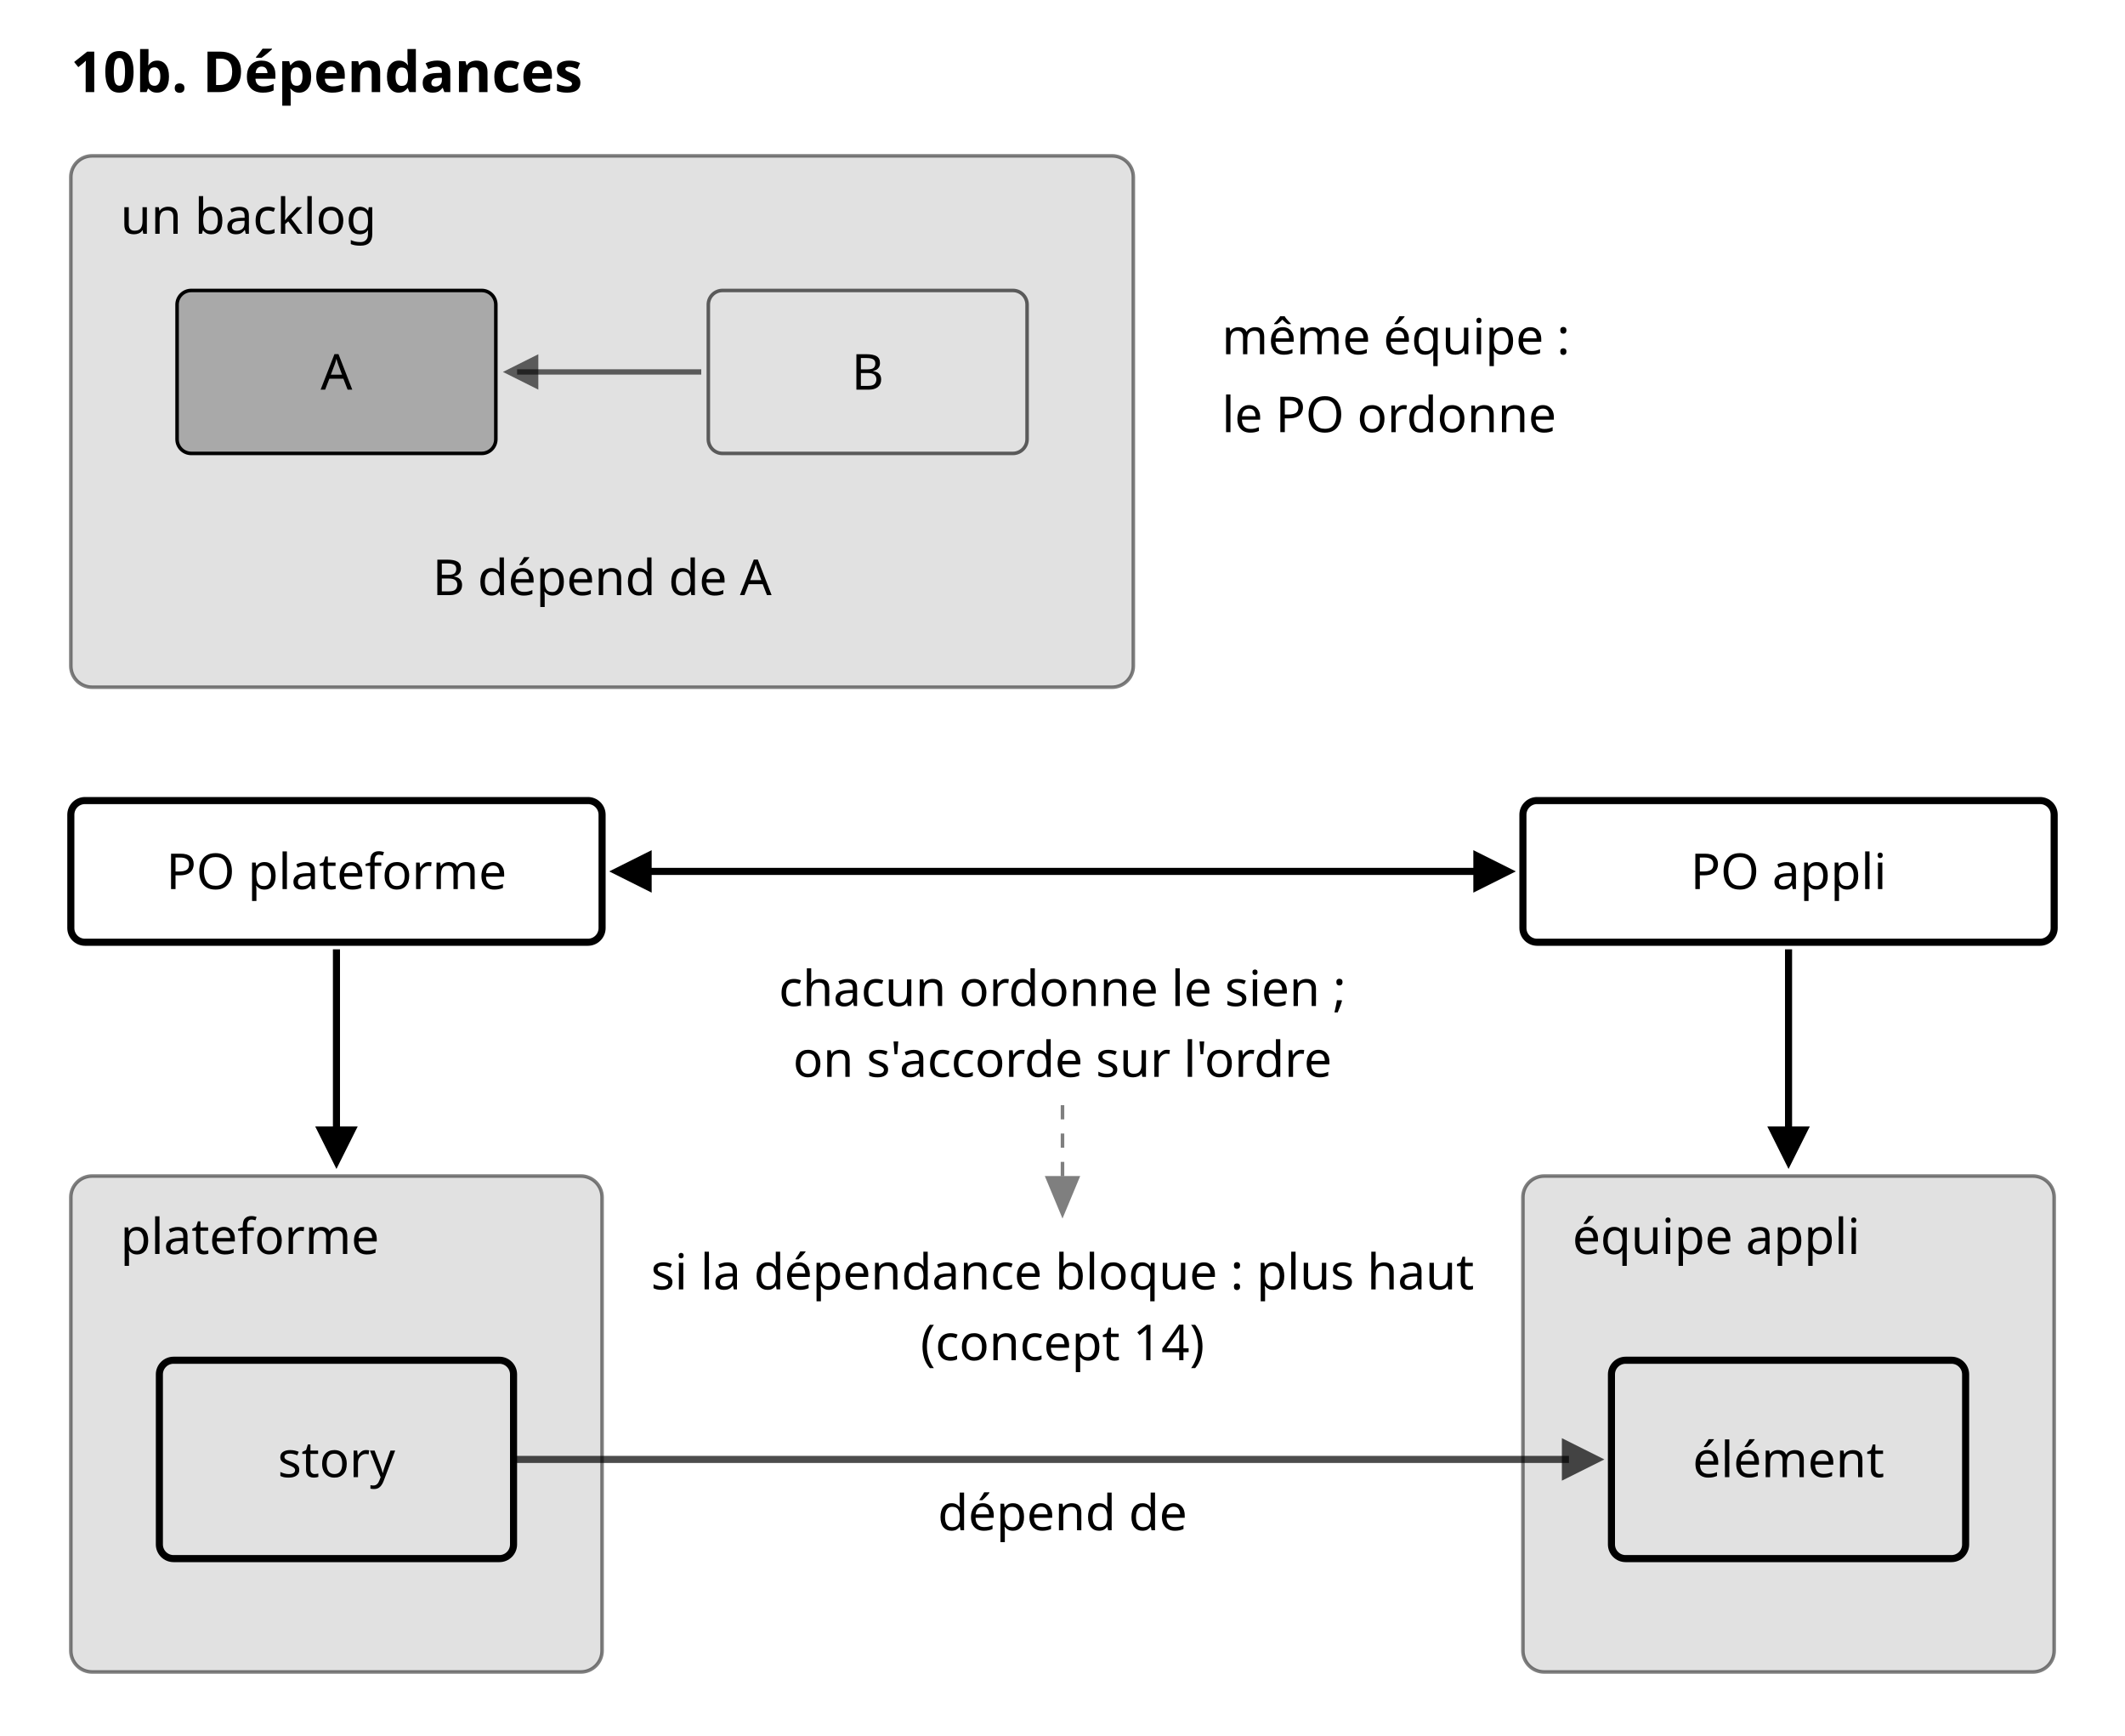
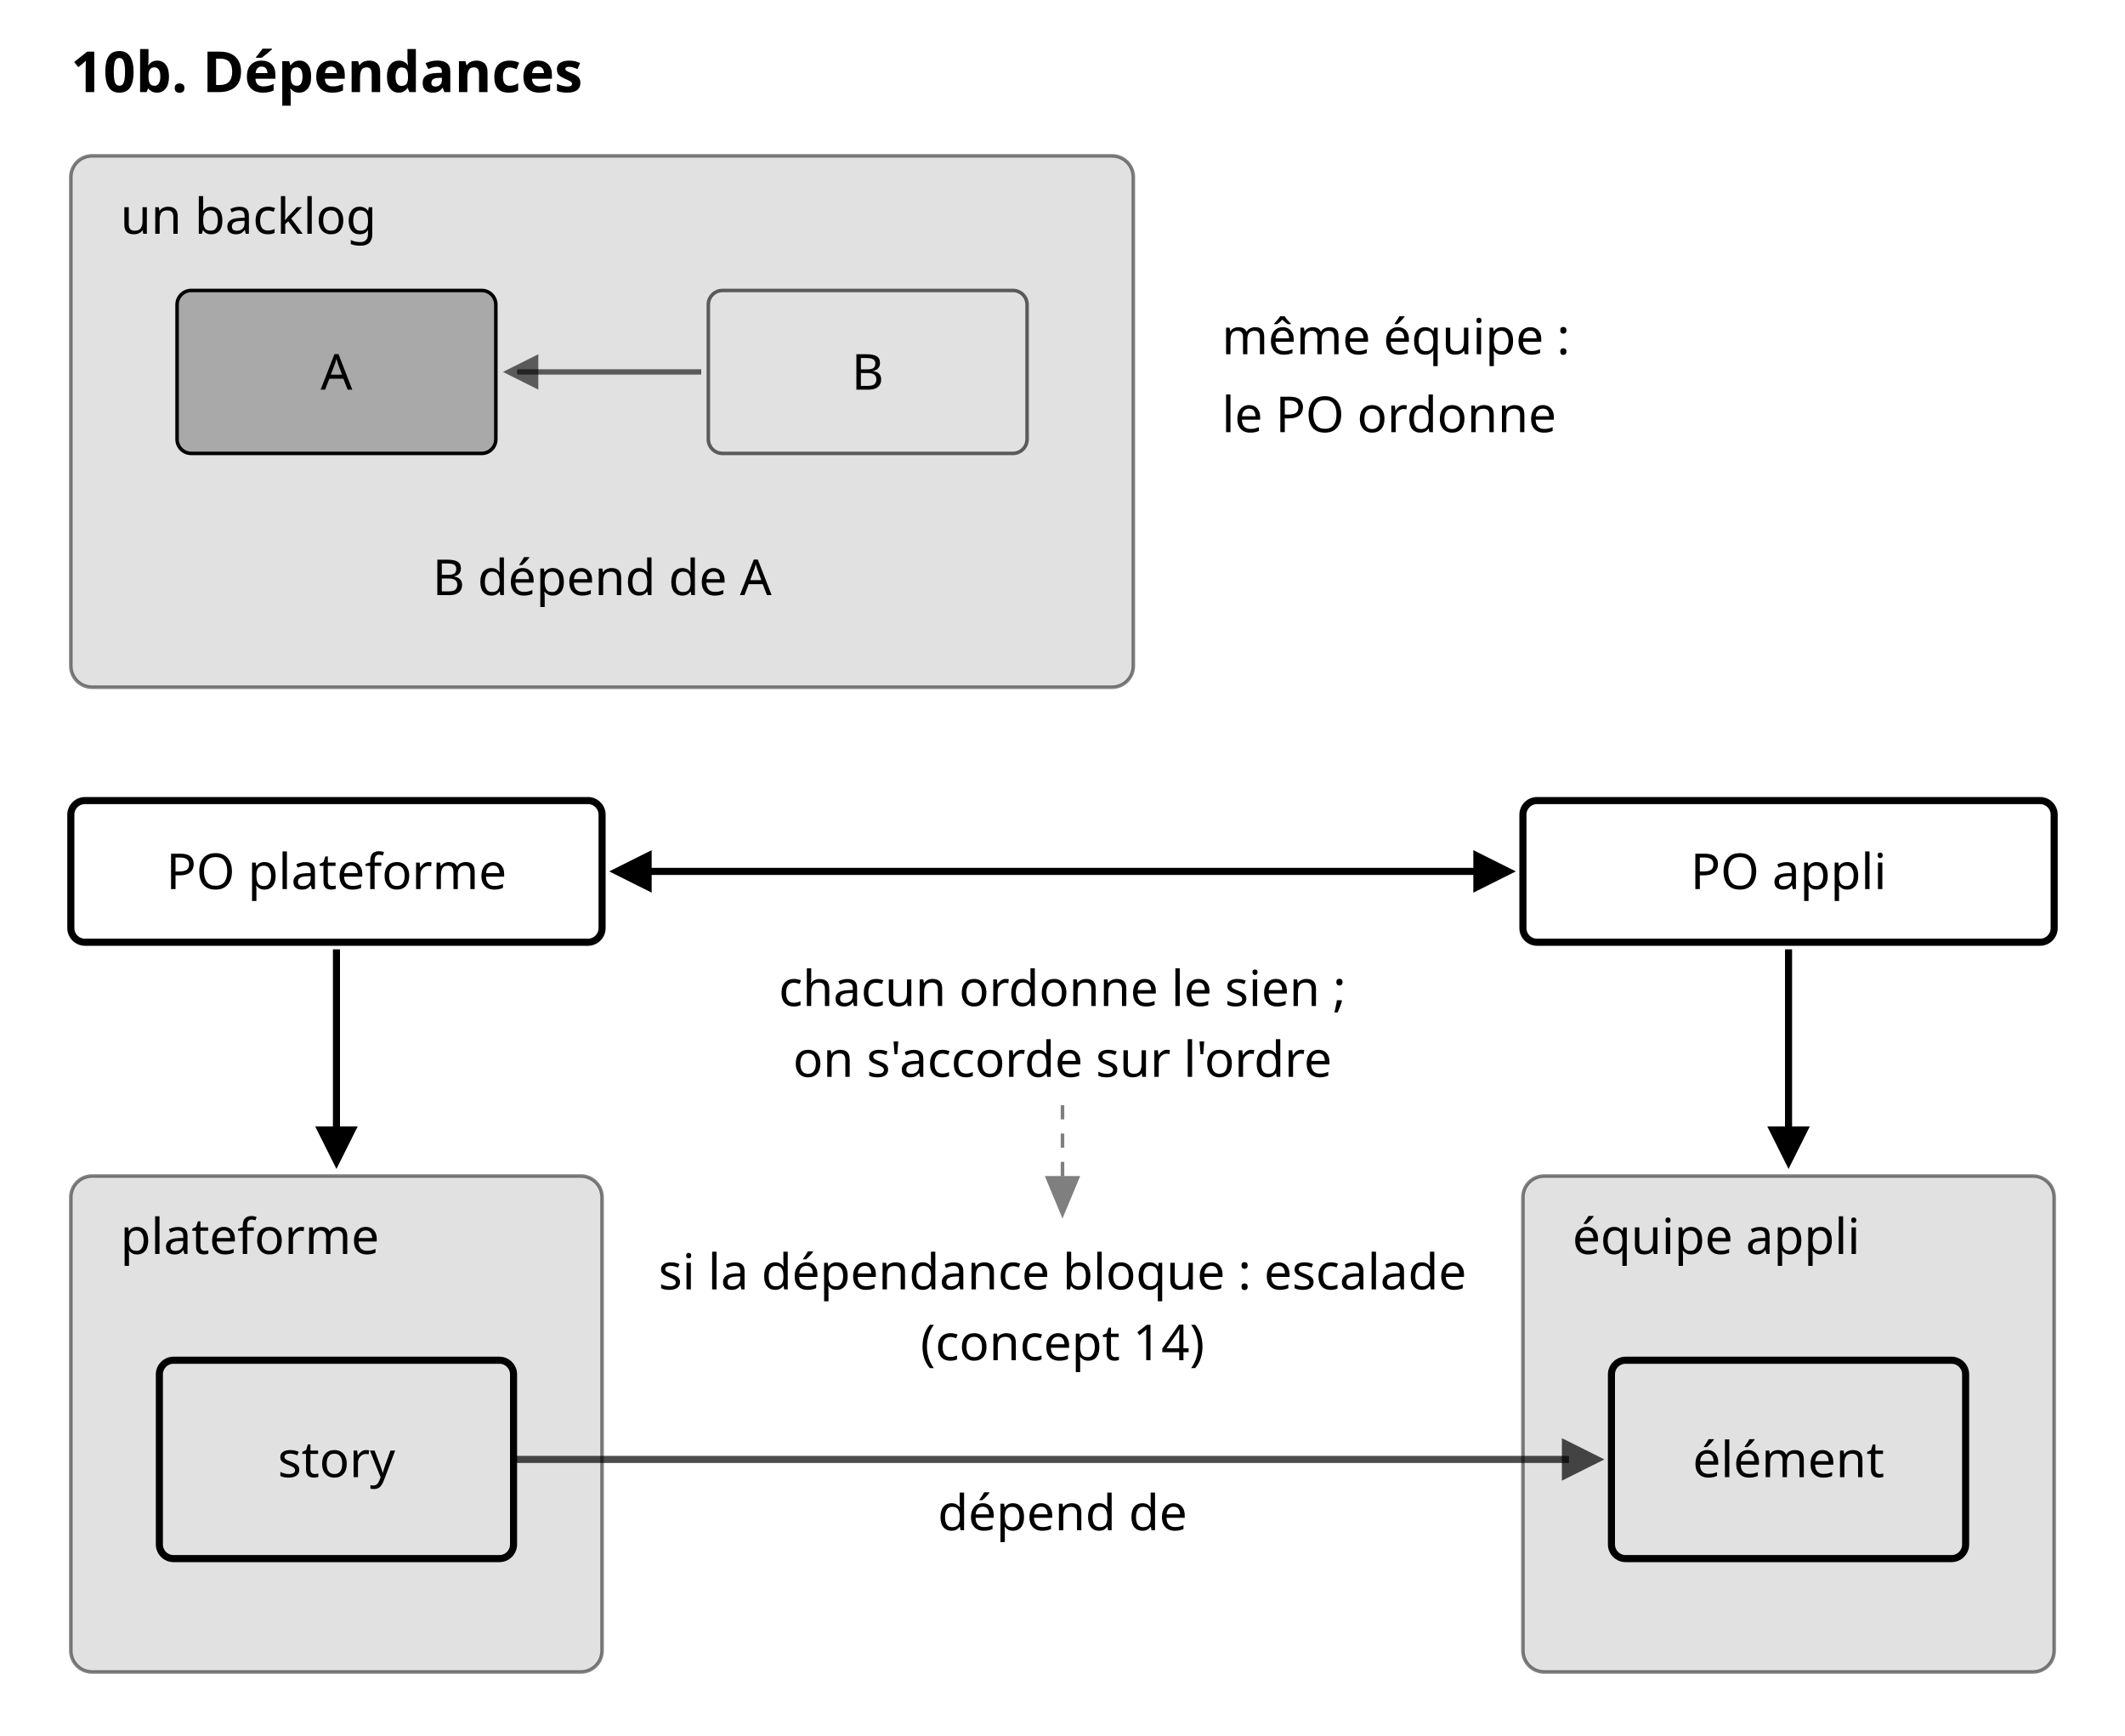
<svg xmlns="http://www.w3.org/2000/svg" viewBox="0 0 600 490" fill="currentColor" role="img" aria-labelledby="dependances-titre dependances-desc" font-family="system-ui, sans-serif" font-size="14">
  <g id="10b1-intitule-dependances">
    <text class="muted" x="20" y="26" font-size="16" font-weight="bold">10b. Dépendances</text>
  </g>
  <g id="10b1-backlog-equipe">
    <rect class="muted" x="20" y="44" width="300" height="150" rx="6" fill-opacity="0.12" stroke="currentColor" stroke-opacity="0.5" />
    <text class="muted" x="34" y="66">un backlog</text>
  </g>
  <g id="10b1-element-a">
    <rect class="secondary" x="50" y="82" width="90" height="46" rx="4" fill-opacity="0.25" stroke="currentColor" />
    <text class="muted" x="95" y="110" text-anchor="middle">A</text>
  </g>
  <g id="10b1-element-b">
    <rect class="secondary" x="200" y="82" width="90" height="46" rx="4" fill="none" stroke="currentColor" stroke-opacity="0.6" />
    <text class="muted" x="245" y="110" text-anchor="middle">B</text>
  </g>
  <g id="10b1-mention-dependance">
    <line class="muted" x1="198" y1="105" x2="146" y2="105" stroke="currentColor" stroke-opacity="0.6" stroke-width="1.5" />
    <path class="muted" d="M142 105 L152 100 L152 110 Z" fill="currentColor" fill-opacity="0.6" />
    <text class="muted" x="170" y="168" text-anchor="middle">B dépend de A</text>
  </g>
  <g id="10b1-note-po-ordonne">
    <text class="muted" x="345" y="100">même équipe :</text>
    <text class="muted" x="345" y="122">le PO ordonne</text>
  </g>
  <g id="10b2-po-plateforme">
    <rect class="primary" x="20" y="226" width="150" height="40" rx="4" fill="none" stroke="currentColor" stroke-width="2" />
    <text class="primary" x="95" y="251" text-anchor="middle">PO plateforme</text>
  </g>
  <g id="10b2-po-appli">
    <rect class="primary" x="430" y="226" width="150" height="40" rx="4" fill="none" stroke="currentColor" stroke-width="2" />
    <text class="primary" x="505" y="251" text-anchor="middle">PO appli</text>
  </g>
  <g id="10b2-accord-po">
    <line class="primary" x1="182" y1="246" x2="418" y2="246" stroke="currentColor" stroke-width="2" />
    <path class="primary" d="M172 246 L184 240 L184 252 Z" fill="currentColor" />
    <path class="primary" d="M428 246 L416 240 L416 252 Z" fill="currentColor" />
    <text class="primary" x="300" y="284" text-anchor="middle">chacun ordonne le sien ;</text>
    <text class="primary" x="300" y="304" text-anchor="middle">on s'accorde sur l'ordre</text>
  </g>
  <g id="10b2-ordre-plateforme">
    <line class="primary" x1="95" y1="268" x2="95" y2="320" stroke="currentColor" stroke-width="2" />
    <path class="primary" d="M95 330 L89 318 L101 318 Z" fill="currentColor" />
  </g>
  <g id="10b2-ordre-appli">
    <line class="primary" x1="505" y1="268" x2="505" y2="320" stroke="currentColor" stroke-width="2" />
    <path class="primary" d="M505 330 L499 318 L511 318 Z" fill="currentColor" />
  </g>
  <g id="10b2-backlog-plateforme">
    <rect class="muted" x="20" y="332" width="150" height="140" rx="6" fill-opacity="0.12" stroke="currentColor" stroke-opacity="0.5" />
    <text class="muted" x="34" y="354">plateforme</text>
  </g>
  <g id="10b2-backlog-appli">
    <rect class="muted" x="430" y="332" width="150" height="140" rx="6" fill-opacity="0.12" stroke="currentColor" stroke-opacity="0.5" />
    <text class="muted" x="444" y="354">équipe appli</text>
  </g>
  <g id="10b2-story-plateforme">
    <rect class="primary" x="45" y="384" width="100" height="56" rx="4" fill="none" stroke="currentColor" stroke-width="2" />
    <text class="primary" x="95" y="417" text-anchor="middle">story</text>
  </g>
  <g id="10b2-element-appli">
    <rect class="primary" x="455" y="384" width="100" height="56" rx="4" fill="none" stroke="currentColor" stroke-width="2" />
    <text class="primary" x="505" y="417" text-anchor="middle">élément</text>
  </g>
  <g id="10b2-lien-dependance">
    <line class="primary" x1="145" y1="412" x2="443" y2="412" stroke="currentColor" stroke-opacity="0.7" stroke-width="2" />
    <path class="primary" d="M453 412 L441 406 L441 418 Z" fill="currentColor" fill-opacity="0.7" />
    <text class="primary" x="300" y="432" text-anchor="middle">dépend de</text>
  </g>
  <g id="10b2-escalade">
    <line class="muted" x1="300" y1="312" x2="300" y2="334" stroke="currentColor" stroke-opacity="0.5" stroke-dasharray="4 4" />
    <path class="muted" d="M300 344 L295 332 L305 332 Z" fill="currentColor" fill-opacity="0.5" />
-     <text class="muted" x="300" y="364" text-anchor="middle">si la dépendance bloque : plus haut</text>
+     <text class="muted" x="300" y="364" text-anchor="middle">si la dépendance bloque : escalade</text>
    <text class="muted" x="300" y="384" text-anchor="middle">(concept 14)</text>
  </g>
</svg>
